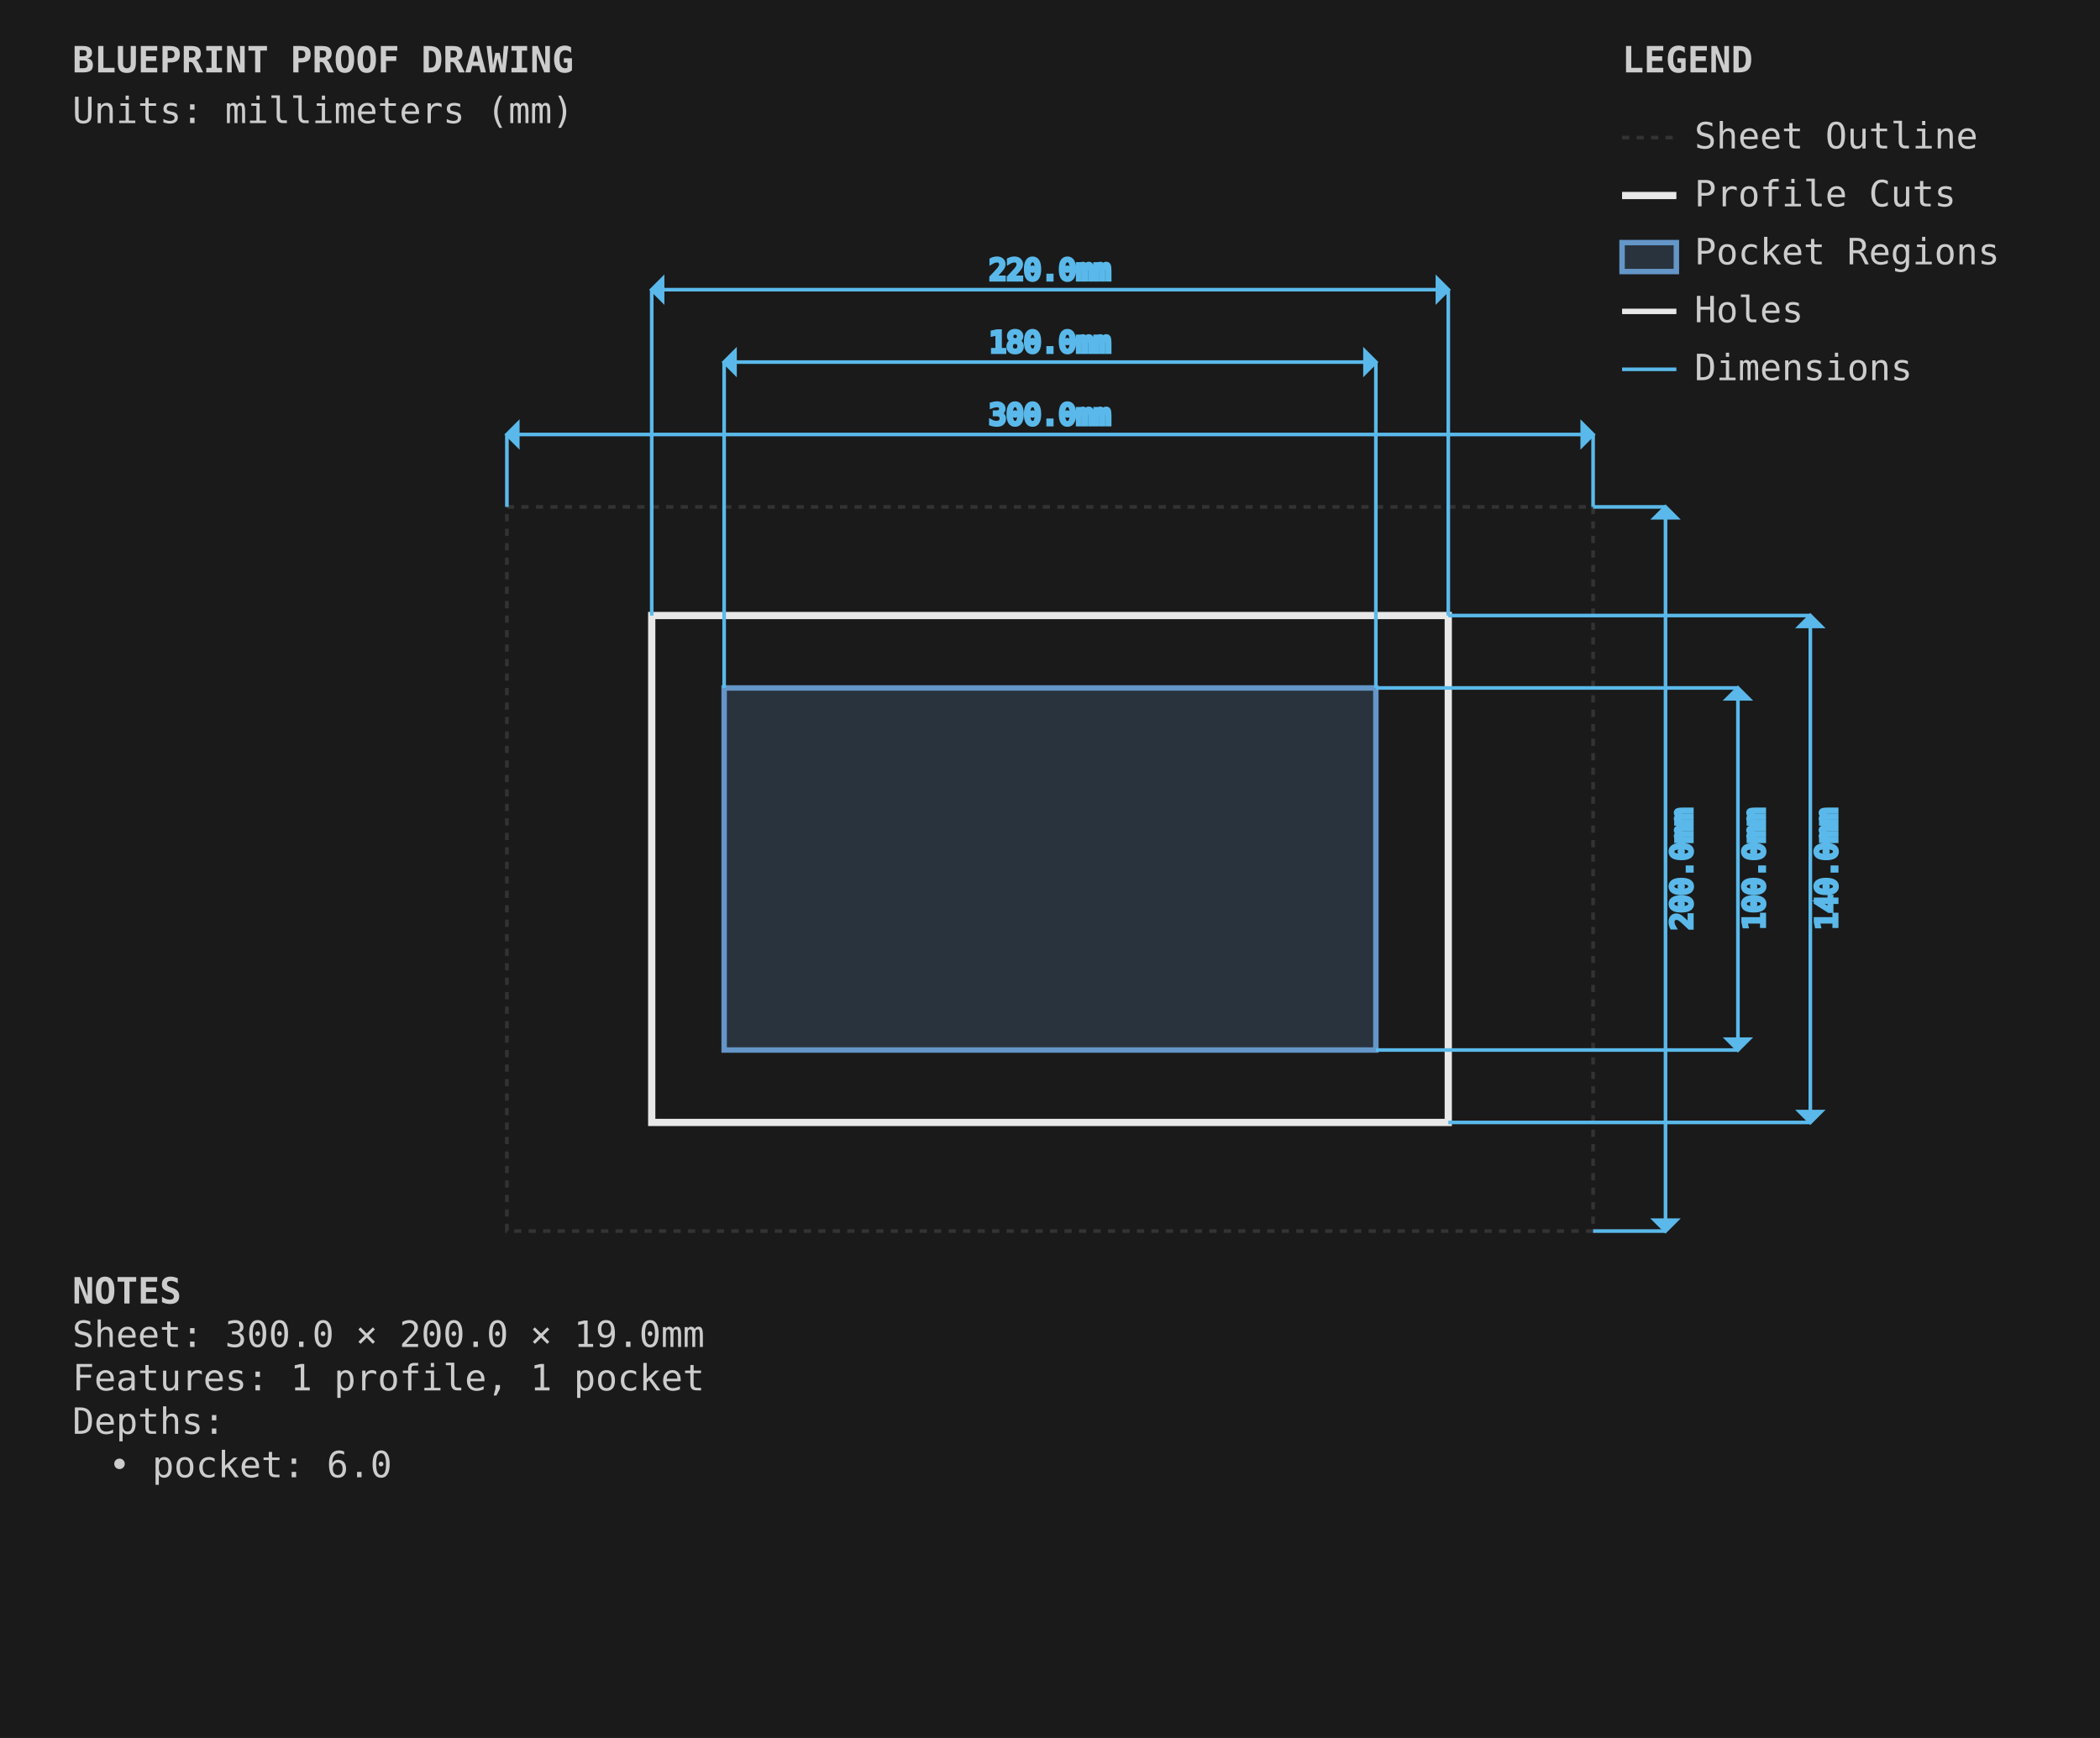
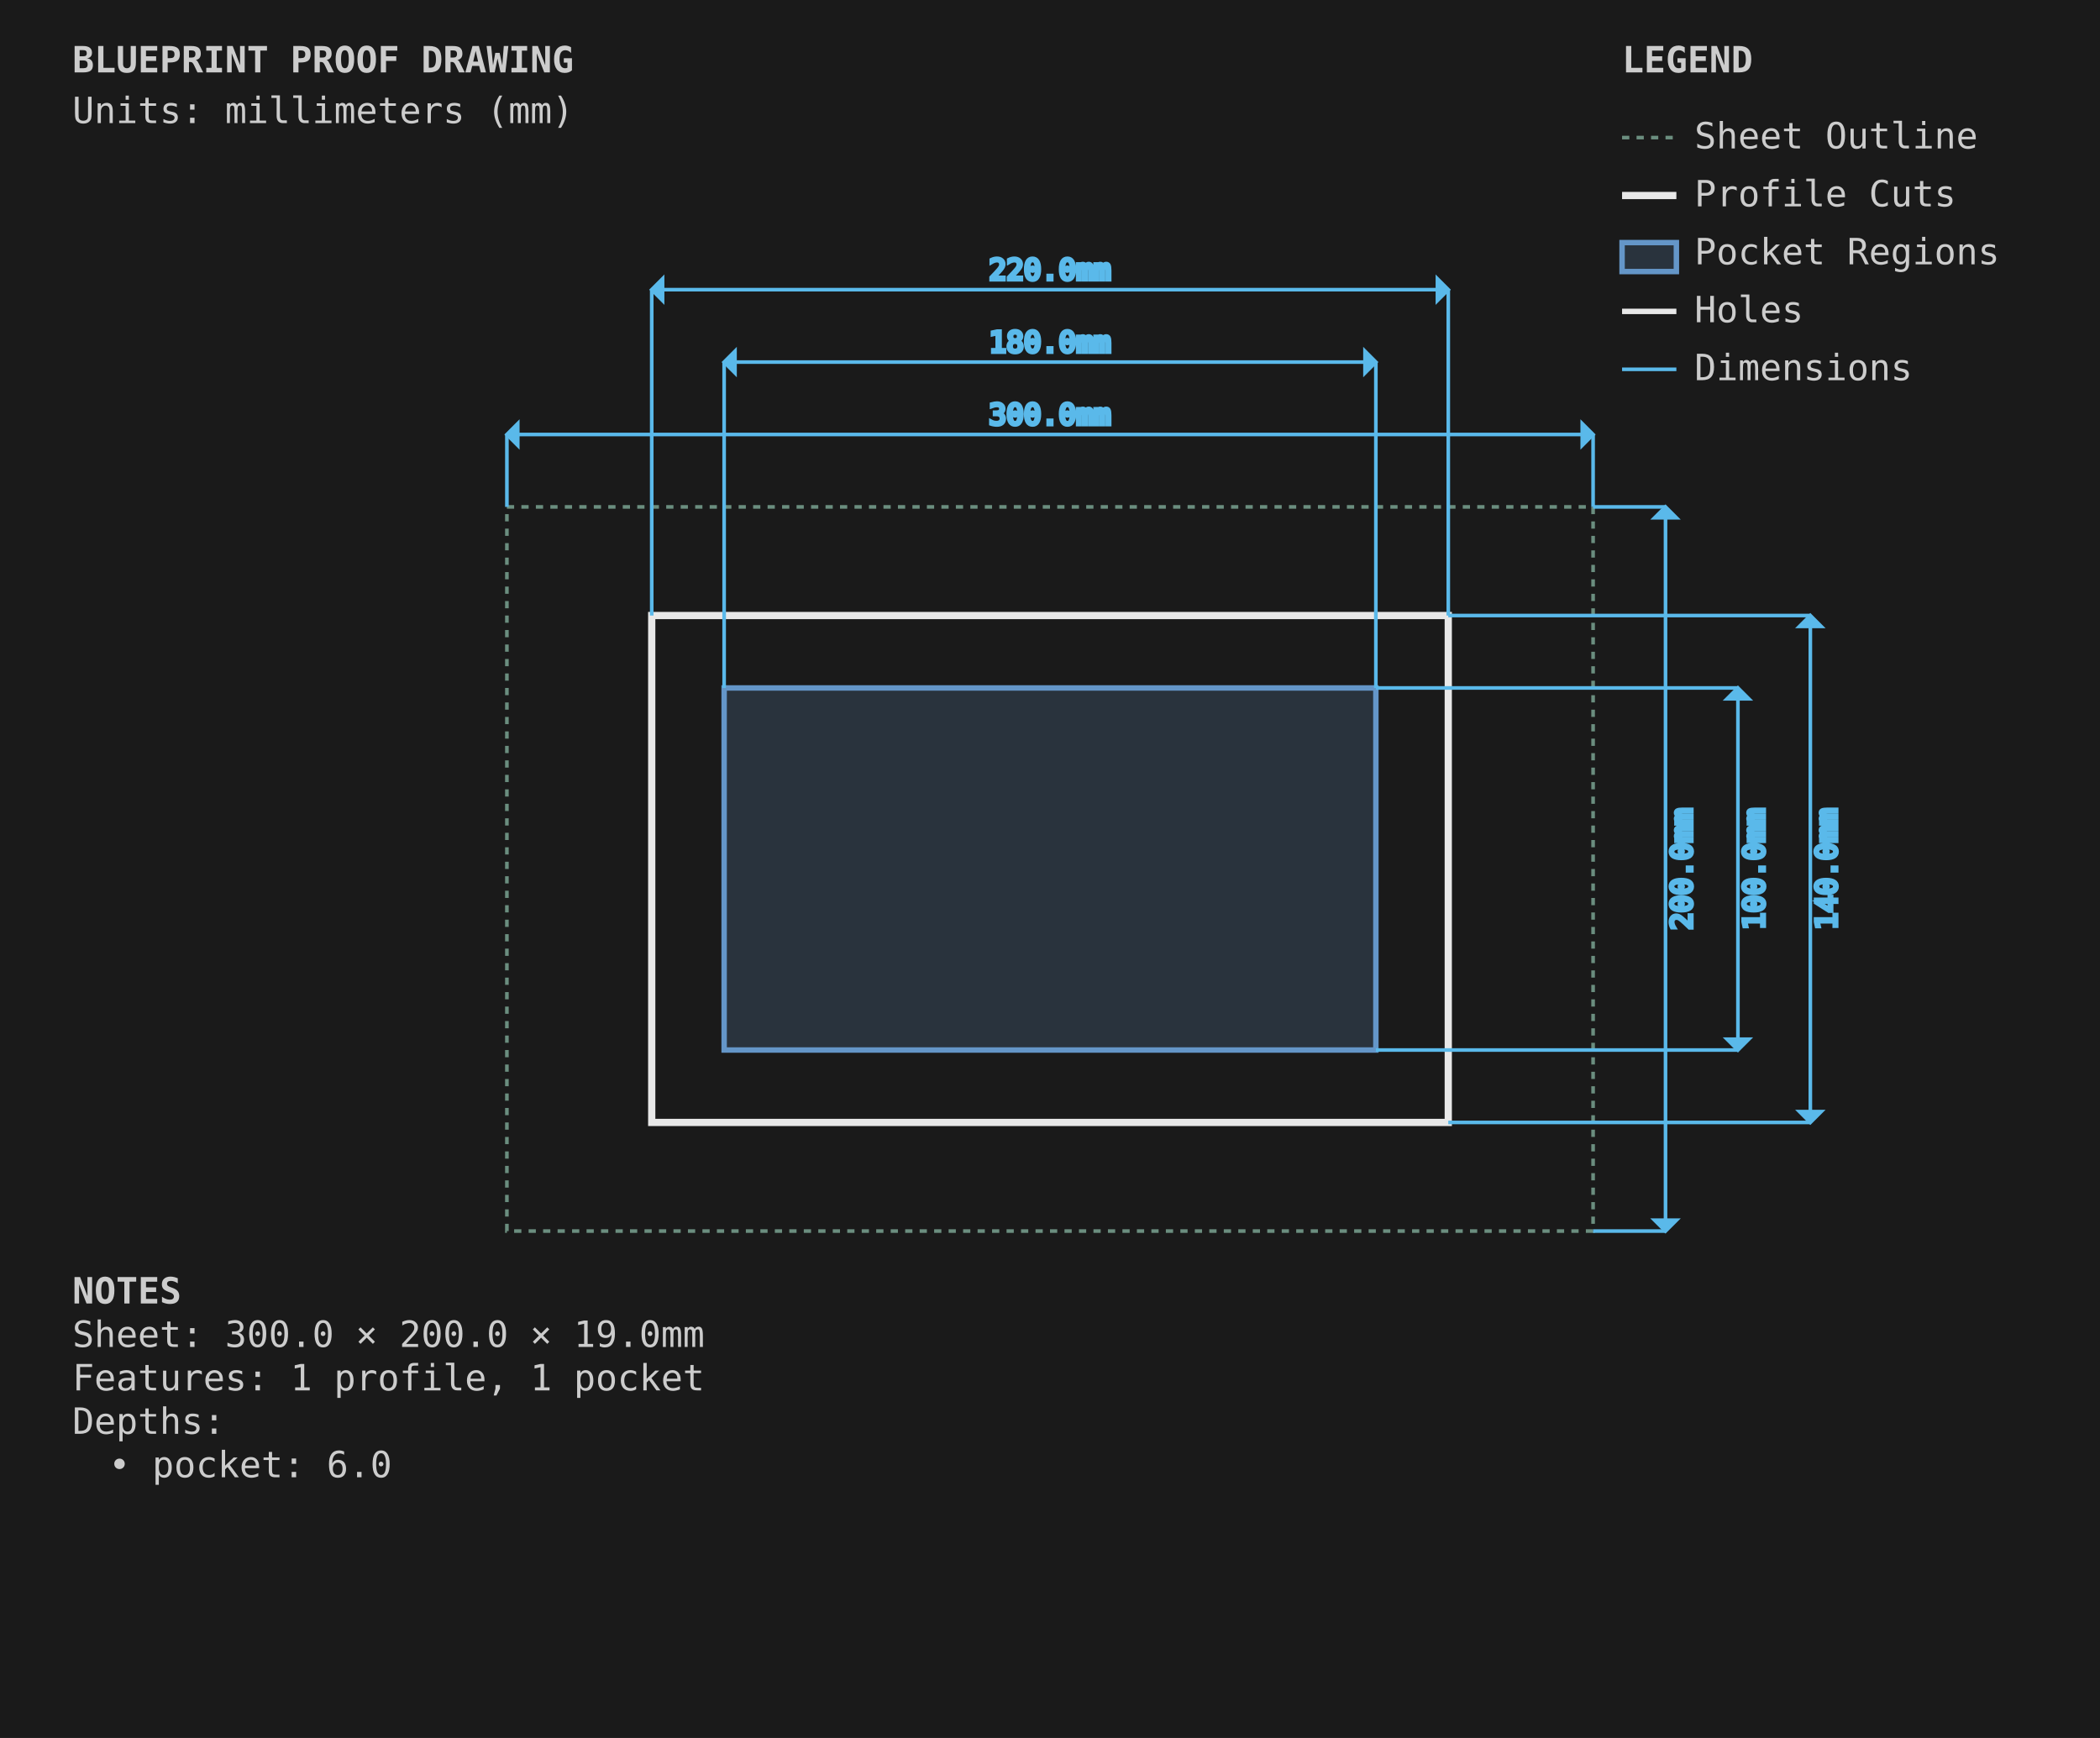
<svg xmlns="http://www.w3.org/2000/svg" viewBox="0 0 580.0 480.0" width="580.0mm" height="480.0mm">
  <style>
-         .sheet-outline { stroke: #333333; stroke-width: 1; fill: none; stroke-dasharray: 2,2; }
+         .sheet-outline { stroke: #6b8e7f; stroke-width: 1; fill: none; stroke-dasharray: 2,2; }
        .profile-cuts { stroke: #e8e8e8; stroke-width: 2; fill: none; }
        .pocket-regions { stroke: #6496c8; stroke-width: 1.5; fill: #6496c8; fill-opacity: 0.2; }
        .holes { stroke: #e8e8e8; stroke-width: 1.5; fill: none; }
        .engrave-paths { stroke: #888888; stroke-width: 1; fill: none; stroke-dasharray: 4,4; }
-         .construction { stroke: #333333; stroke-width: 0.5; fill: none; stroke-dasharray: 2,2; }
+         .construction { stroke: #6b8e7f; stroke-width: 0.5; fill: none; stroke-dasharray: 2,2; }
        .dimensions { stroke: #5ab9ea; stroke-width: 1; fill: none; }
        .dimension-text { fill: #5ab9ea; font-family: monospace; font-size: 8px; }
        .notes { fill: #cccccc; font-family: monospace; font-size: 10px; }
        .legend { fill: #cccccc; font-family: monospace; font-size: 10px; }
    </style>
  <rect x="0" y="0" width="580.0" height="480.0" fill="#1a1a1a" />
  <g id="SHEET_OUTLINE" class="sheet-outline">
    <rect x="140" y="140" width="300.0" height="200.0" />
  </g>
  <g id="PROFILE_CUTS" class="profile-cuts">
    <rect x="180.0" y="170.0" width="220.0" height="140.0" />
  </g>
  <g id="POCKET_REGIONS" class="pocket-regions">
    <rect x="200.0" y="190.0" width="180.0" height="100.0" />
  </g>
  <g id="ENGRAVE_PATHS" class="engrave-paths" />
  <g id="HOLES" class="holes" />
  <g id="CONSTRUCTION" class="construction" />
  <g id="DIMENSIONS" class="dimensions">
    <line x1="140" y1="140" x2="140" y2="120.0" stroke="#5ab9ea" stroke-width="1" />
    <line x1="440.0" y1="140" x2="440.0" y2="120.0" stroke="#5ab9ea" stroke-width="1" />
    <line x1="140" y1="120.0" x2="440.0" y2="120.0" stroke="#5ab9ea" stroke-width="1" />
    <polygon points="140,120.0 143.0,117.0 143.0,123.0" fill="#5ab9ea" />
    <polygon points="440.0,120.0 437.0,117.0 437.0,123.0" fill="#5ab9ea" />
    <text x="290.0" y="115.0" class="dimension-text" text-anchor="middle" dominant-baseline="middle">300.0mm</text>
    <line x1="440.0" y1="140" x2="460.0" y2="140" stroke="#5ab9ea" stroke-width="1" />
    <line x1="440.0" y1="340.0" x2="460.0" y2="340.0" stroke="#5ab9ea" stroke-width="1" />
    <line x1="460.0" y1="140" x2="460.0" y2="340.0" stroke="#5ab9ea" stroke-width="1" />
    <polygon points="460.0,140 457.0,143.0 463.0,143.0" fill="#5ab9ea" />
    <polygon points="460.0,340.0 457.0,337.0 463.0,337.0" fill="#5ab9ea" />
    <text x="465.0" y="240.0" class="dimension-text" text-anchor="middle" dominant-baseline="middle" transform="rotate(-90 465.0 240.0)">200.0mm</text>
    <line x1="200.0" y1="190.0" x2="200.0" y2="100.0" stroke="#5ab9ea" stroke-width="1" />
    <line x1="380.0" y1="190.0" x2="380.0" y2="100.0" stroke="#5ab9ea" stroke-width="1" />
    <line x1="200.0" y1="100.0" x2="380.0" y2="100.0" stroke="#5ab9ea" stroke-width="1" />
    <polygon points="200.0,100.0 203.0,97.0 203.0,103.0" fill="#5ab9ea" />
    <polygon points="380.0,100.0 377.0,97.0 377.0,103.0" fill="#5ab9ea" />
    <text x="290.0" y="95.0" class="dimension-text" text-anchor="middle" dominant-baseline="middle">180.0mm</text>
    <line x1="380.0" y1="190.0" x2="480.0" y2="190.0" stroke="#5ab9ea" stroke-width="1" />
    <line x1="380.0" y1="290.0" x2="480.0" y2="290.0" stroke="#5ab9ea" stroke-width="1" />
    <line x1="480.0" y1="190.0" x2="480.0" y2="290.0" stroke="#5ab9ea" stroke-width="1" />
    <polygon points="480.0,190.0 477.0,193.0 483.0,193.0" fill="#5ab9ea" />
    <polygon points="480.0,290.0 477.0,287.0 483.0,287.0" fill="#5ab9ea" />
    <text x="485.0" y="240.0" class="dimension-text" text-anchor="middle" dominant-baseline="middle" transform="rotate(-90 485.0 240.0)">100.0mm</text>
    <line x1="180.0" y1="170.0" x2="180.0" y2="80.0" stroke="#5ab9ea" stroke-width="1" />
    <line x1="400.0" y1="170.0" x2="400.0" y2="80.0" stroke="#5ab9ea" stroke-width="1" />
    <line x1="180.0" y1="80.0" x2="400.0" y2="80.0" stroke="#5ab9ea" stroke-width="1" />
    <polygon points="180.0,80.0 183.0,77.0 183.0,83.0" fill="#5ab9ea" />
    <polygon points="400.0,80.0 397.0,77.0 397.0,83.0" fill="#5ab9ea" />
    <text x="290.0" y="75.0" class="dimension-text" text-anchor="middle" dominant-baseline="middle">220.0mm</text>
    <line x1="400.0" y1="170.0" x2="500.0" y2="170.0" stroke="#5ab9ea" stroke-width="1" />
    <line x1="400.0" y1="310.0" x2="500.0" y2="310.0" stroke="#5ab9ea" stroke-width="1" />
    <line x1="500.0" y1="170.0" x2="500.0" y2="310.0" stroke="#5ab9ea" stroke-width="1" />
    <polygon points="500.0,170.0 497.0,173.0 503.0,173.0" fill="#5ab9ea" />
    <polygon points="500.0,310.0 497.0,307.0 503.0,307.0" fill="#5ab9ea" />
    <text x="505.0" y="240.0" class="dimension-text" text-anchor="middle" dominant-baseline="middle" transform="rotate(-90 505.0 240.0)">140.0mm</text>
  </g>
  <g id="NOTES" class="notes">
    <text x="20" y="360.0" class="notes" font-weight="bold">NOTES</text>
    <text x="20" y="372.0" class="notes">Sheet: 300.0 × 200.0 × 19.0mm</text>
    <text x="20" y="384.0" class="notes">Features: 1 profile, 1 pocket</text>
    <text x="20" y="396.0" class="notes">Depths:</text>
    <text x="30" y="408.0" class="notes">• pocket: 6.0</text>
  </g>
  <g id="TITLE_BLOCK" class="title-block">
    <text x="20" y="20" class="notes" font-weight="bold" font-size="14px">BLUEPRINT PROOF DRAWING</text>
    <text x="20" y="34" class="notes" font-size="9px">Units: millimeters (mm)</text>
  </g>
  <g id="LEGEND" class="legend">
    <text x="448.0" y="20" class="legend" font-weight="bold">LEGEND</text>
-     <line x1="448.0" y1="38" x2="463.0" y2="38" stroke="#333333" stroke-width="1" stroke-dasharray="2,2" />
+     <line x1="448.0" y1="38" x2="463.0" y2="38" stroke="#6b8e7f" stroke-width="1" stroke-dasharray="2,2" />
    <text x="468.0" y="41" class="legend">Sheet Outline</text>
    <line x1="448.0" y1="54" x2="463.0" y2="54" stroke="#e8e8e8" stroke-width="2" />
    <text x="468.0" y="57" class="legend">Profile Cuts</text>
    <rect x="448.0" y="67" width="15.0" height="8" stroke="#6496c8" stroke-width="1.5" fill="#6496c8" fill-opacity="0.2" />
    <text x="468.0" y="73" class="legend">Pocket Regions</text>
    <line x1="448.0" y1="86" x2="463.0" y2="86" stroke="#e8e8e8" stroke-width="1.5" />
    <text x="468.0" y="89" class="legend">Holes</text>
    <line x1="448.0" y1="102" x2="463.0" y2="102" stroke="#5ab9ea" stroke-width="1" />
    <text x="468.0" y="105" class="legend">Dimensions</text>
  </g>
</svg>
